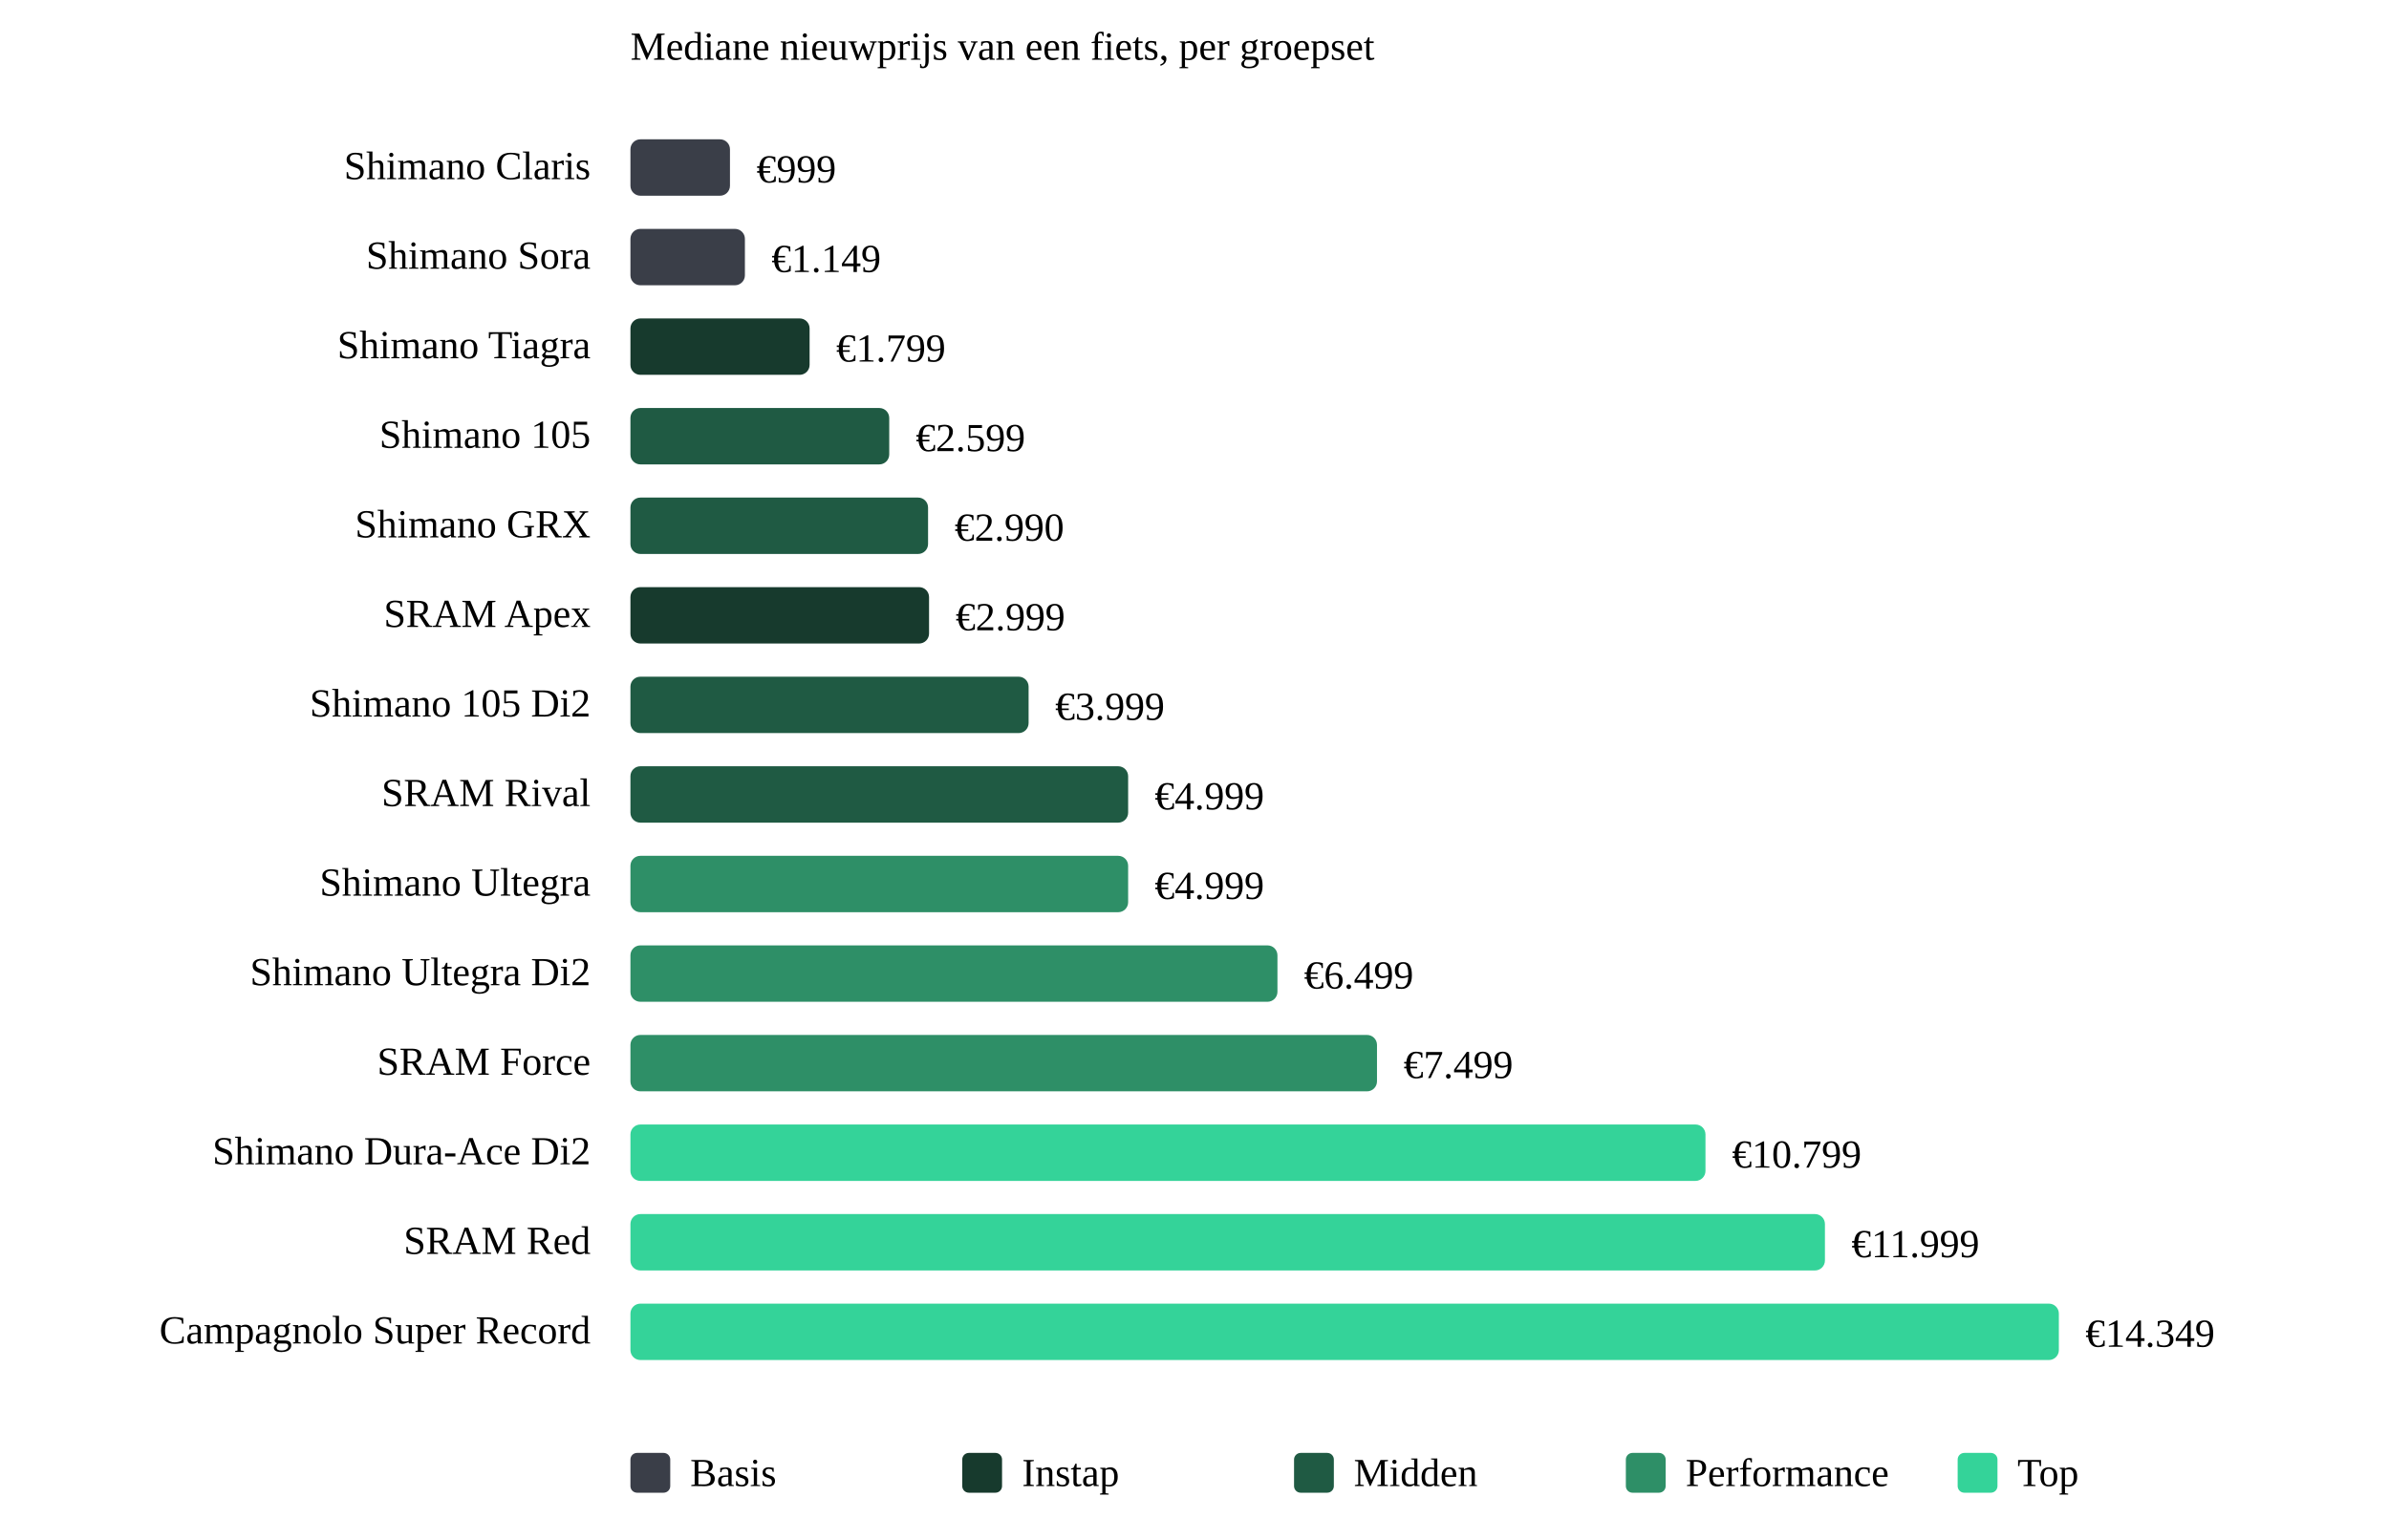
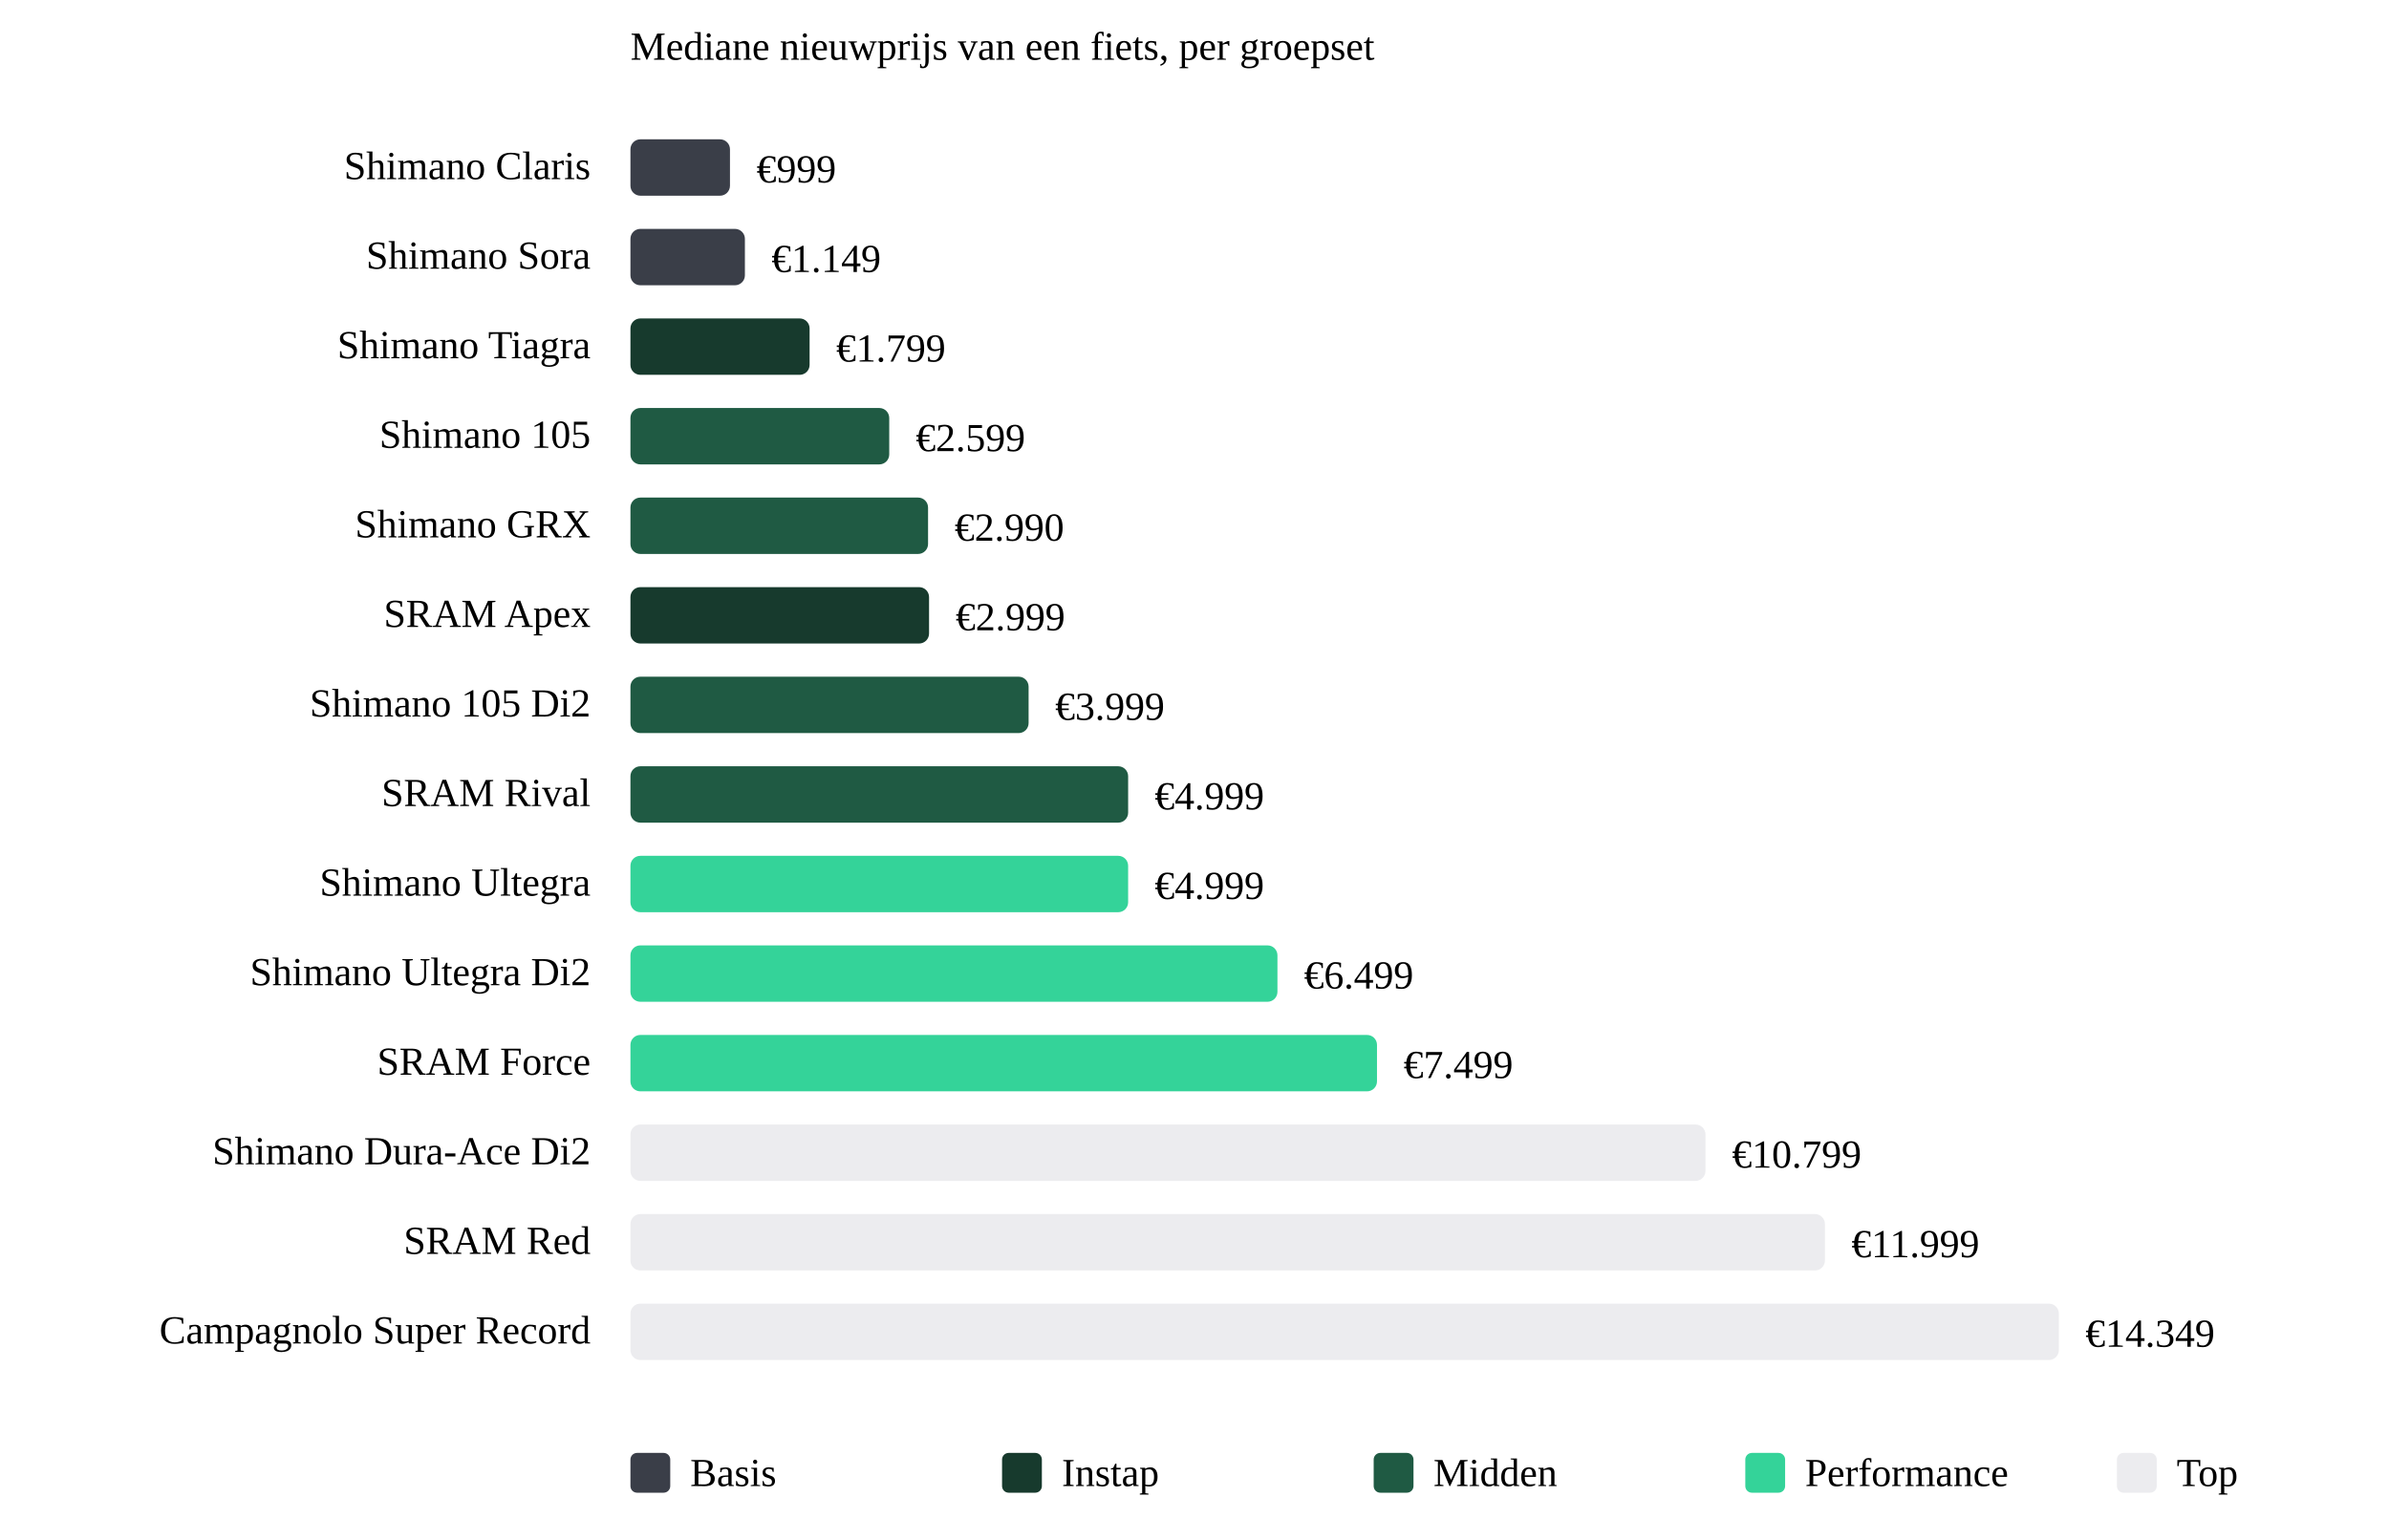
<svg xmlns="http://www.w3.org/2000/svg" viewBox="0 0 720 464" role="img" aria-label="Nieuwprijs per groepset">
  <text x="190.0" y="18.0" class="cap" text-anchor="start">Mediane nieuwprijs van een fiets, per groepset</text>
  <text x="178.0" y="54.0" class="lbl" text-anchor="end">Shimano Claris</text>
  <rect x="190" y="42" width="30.0" height="17" rx="3" style="fill:#3A3E48" />
  <text x="228.0" y="55.0" class="val" text-anchor="start">€999</text>
  <text x="178.0" y="81.0" class="lbl" text-anchor="end">Shimano Sora</text>
  <rect x="190" y="69" width="34.5" height="17" rx="3" style="fill:#3A3E48" />
  <text x="232.5" y="82.0" class="val" text-anchor="start">€1.149</text>
  <text x="178.0" y="108.0" class="lbl" text-anchor="end">Shimano Tiagra</text>
  <rect x="190" y="96" width="54.0" height="17" rx="3" style="fill:#173A2D" />
  <text x="252.0" y="109.0" class="val" text-anchor="start">€1.799</text>
  <text x="178.0" y="135.0" class="lbl" text-anchor="end">Shimano 105</text>
  <rect x="190" y="123" width="78.0" height="17" rx="3" style="fill:#1F5A43" />
  <text x="276.0" y="136.0" class="val" text-anchor="start">€2.599</text>
  <text x="178.0" y="162.0" class="lbl" text-anchor="end">Shimano GRX</text>
  <rect x="190" y="150" width="89.7" height="17" rx="3" style="fill:#1F5A43" />
  <text x="287.7" y="163.0" class="val" text-anchor="start">€2.990</text>
  <text x="178.0" y="189.0" class="lbl" text-anchor="end">SRAM Apex</text>
  <rect x="190" y="177" width="90.0" height="17" rx="3" style="fill:#173A2D" />
  <text x="288.0" y="190.0" class="val" text-anchor="start">€2.999</text>
  <text x="178.0" y="216.0" class="lbl" text-anchor="end">Shimano 105 Di2</text>
  <rect x="190" y="204" width="120.0" height="17" rx="3" style="fill:#1F5A43" />
  <text x="318.0" y="217.0" class="val" text-anchor="start">€3.999</text>
  <text x="178.0" y="243.0" class="lbl" text-anchor="end">SRAM Rival</text>
  <rect x="190" y="231" width="150.0" height="17" rx="3" style="fill:#1F5A43" />
  <text x="348.0" y="244.0" class="val" text-anchor="start">€4.999</text>
  <text x="178.0" y="270.0" class="lbl" text-anchor="end">Shimano Ultegra</text>
-   <rect x="190" y="258" width="150.0" height="17" rx="3" style="fill:#2E8F67" />
+   <rect x="190" y="258" width="150.0" height="17" rx="3" style="fill:#34D399" />
  <text x="348.0" y="271.0" class="val" text-anchor="start">€4.999</text>
  <text x="178.0" y="297.0" class="lbl" text-anchor="end">Shimano Ultegra Di2</text>
-   <rect x="190" y="285" width="195.0" height="17" rx="3" style="fill:#2E8F67" />
+   <rect x="190" y="285" width="195.0" height="17" rx="3" style="fill:#34D399" />
  <text x="393.0" y="298.0" class="val" text-anchor="start">€6.499</text>
  <text x="178.0" y="324.0" class="lbl" text-anchor="end">SRAM Force</text>
-   <rect x="190" y="312" width="225.0" height="17" rx="3" style="fill:#2E8F67" />
+   <rect x="190" y="312" width="225.0" height="17" rx="3" style="fill:#34D399" />
  <text x="423.0" y="325.0" class="val" text-anchor="start">€7.499</text>
  <text x="178.0" y="351.0" class="lbl" text-anchor="end">Shimano Dura-Ace Di2</text>
-   <rect x="190" y="339" width="324.0" height="17" rx="3" style="fill:#34D399" />
+   <rect x="190" y="339" width="324.0" height="17" rx="3" style="fill:#ECECEF" />
  <text x="522.0" y="352.0" class="val" text-anchor="start">€10.799</text>
  <text x="178.0" y="378.0" class="lbl" text-anchor="end">SRAM Red</text>
-   <rect x="190" y="366" width="360.0" height="17" rx="3" style="fill:#34D399" />
+   <rect x="190" y="366" width="360.0" height="17" rx="3" style="fill:#ECECEF" />
  <text x="558.0" y="379.0" class="val" text-anchor="start">€11.999</text>
  <text x="178.0" y="405.0" class="lbl" text-anchor="end">Campagnolo Super Record</text>
-   <rect x="190" y="393" width="430.5" height="17" rx="3" style="fill:#34D399" />
+   <rect x="190" y="393" width="430.5" height="17" rx="3" style="fill:#ECECEF" />
  <text x="628.5" y="406.0" class="val" text-anchor="start">€14.349</text>
  <rect x="190" y="438" width="12" height="12" rx="2" style="fill:#3A3E48" />
  <text x="208.0" y="448.0" class="tick" text-anchor="start">Basis</text>
-   <rect x="290" y="438" width="12" height="12" rx="2" style="fill:#173A2D" />
-   <text x="308.0" y="448.0" class="tick" text-anchor="start">Instap</text>
-   <rect x="390" y="438" width="12" height="12" rx="2" style="fill:#1F5A43" />
-   <text x="408.0" y="448.0" class="tick" text-anchor="start">Midden</text>
-   <rect x="490" y="438" width="12" height="12" rx="2" style="fill:#2E8F67" />
-   <text x="508.0" y="448.0" class="tick" text-anchor="start">Performance</text>
-   <rect x="590" y="438" width="12" height="12" rx="2" style="fill:#34D399" />
-   <text x="608.0" y="448.0" class="tick" text-anchor="start">Top</text>
+   <rect x="302" y="438" width="12" height="12" rx="2" style="fill:#173A2D" />
+   <text x="320.0" y="448.0" class="tick" text-anchor="start">Instap</text>
+   <rect x="414" y="438" width="12" height="12" rx="2" style="fill:#1F5A43" />
+   <text x="432.0" y="448.0" class="tick" text-anchor="start">Midden</text>
+   <rect x="526" y="438" width="12" height="12" rx="2" style="fill:#34D399" />
+   <text x="544.0" y="448.0" class="tick" text-anchor="start">Performance</text>
+   <rect x="638" y="438" width="12" height="12" rx="2" style="fill:#ECECEF" />
+   <text x="656.0" y="448.0" class="tick" text-anchor="start">Top</text>
</svg>
